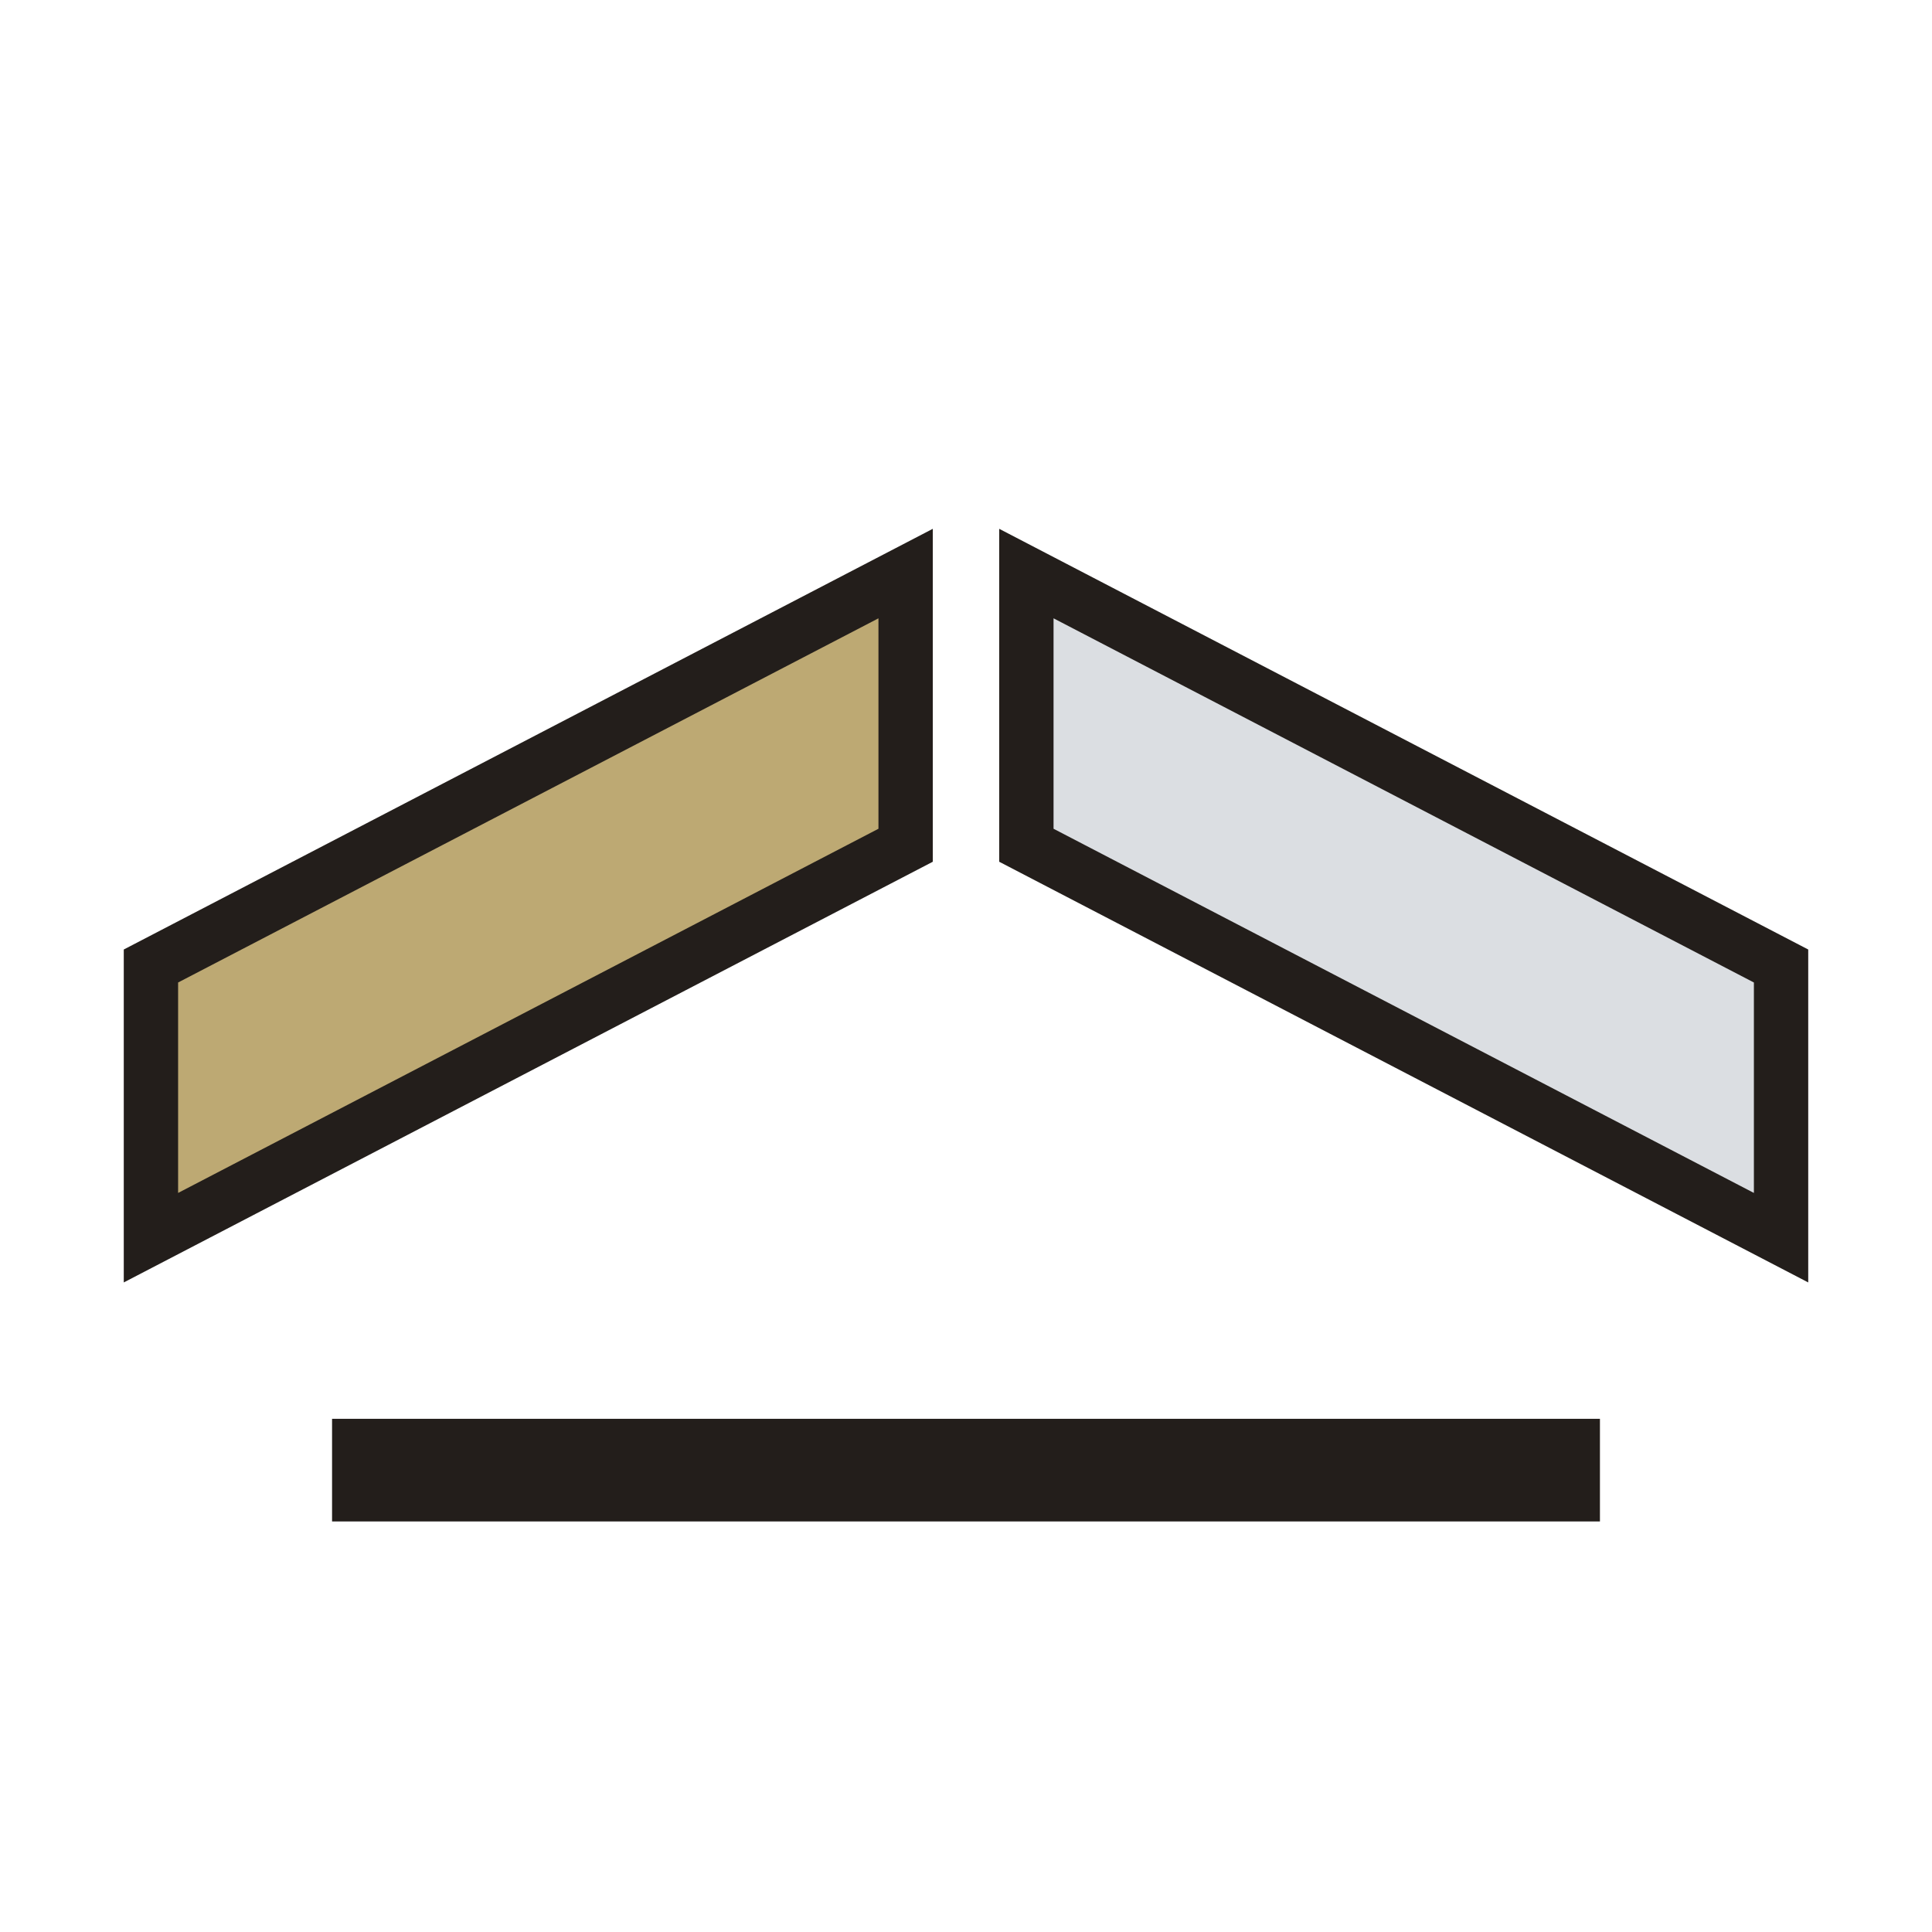
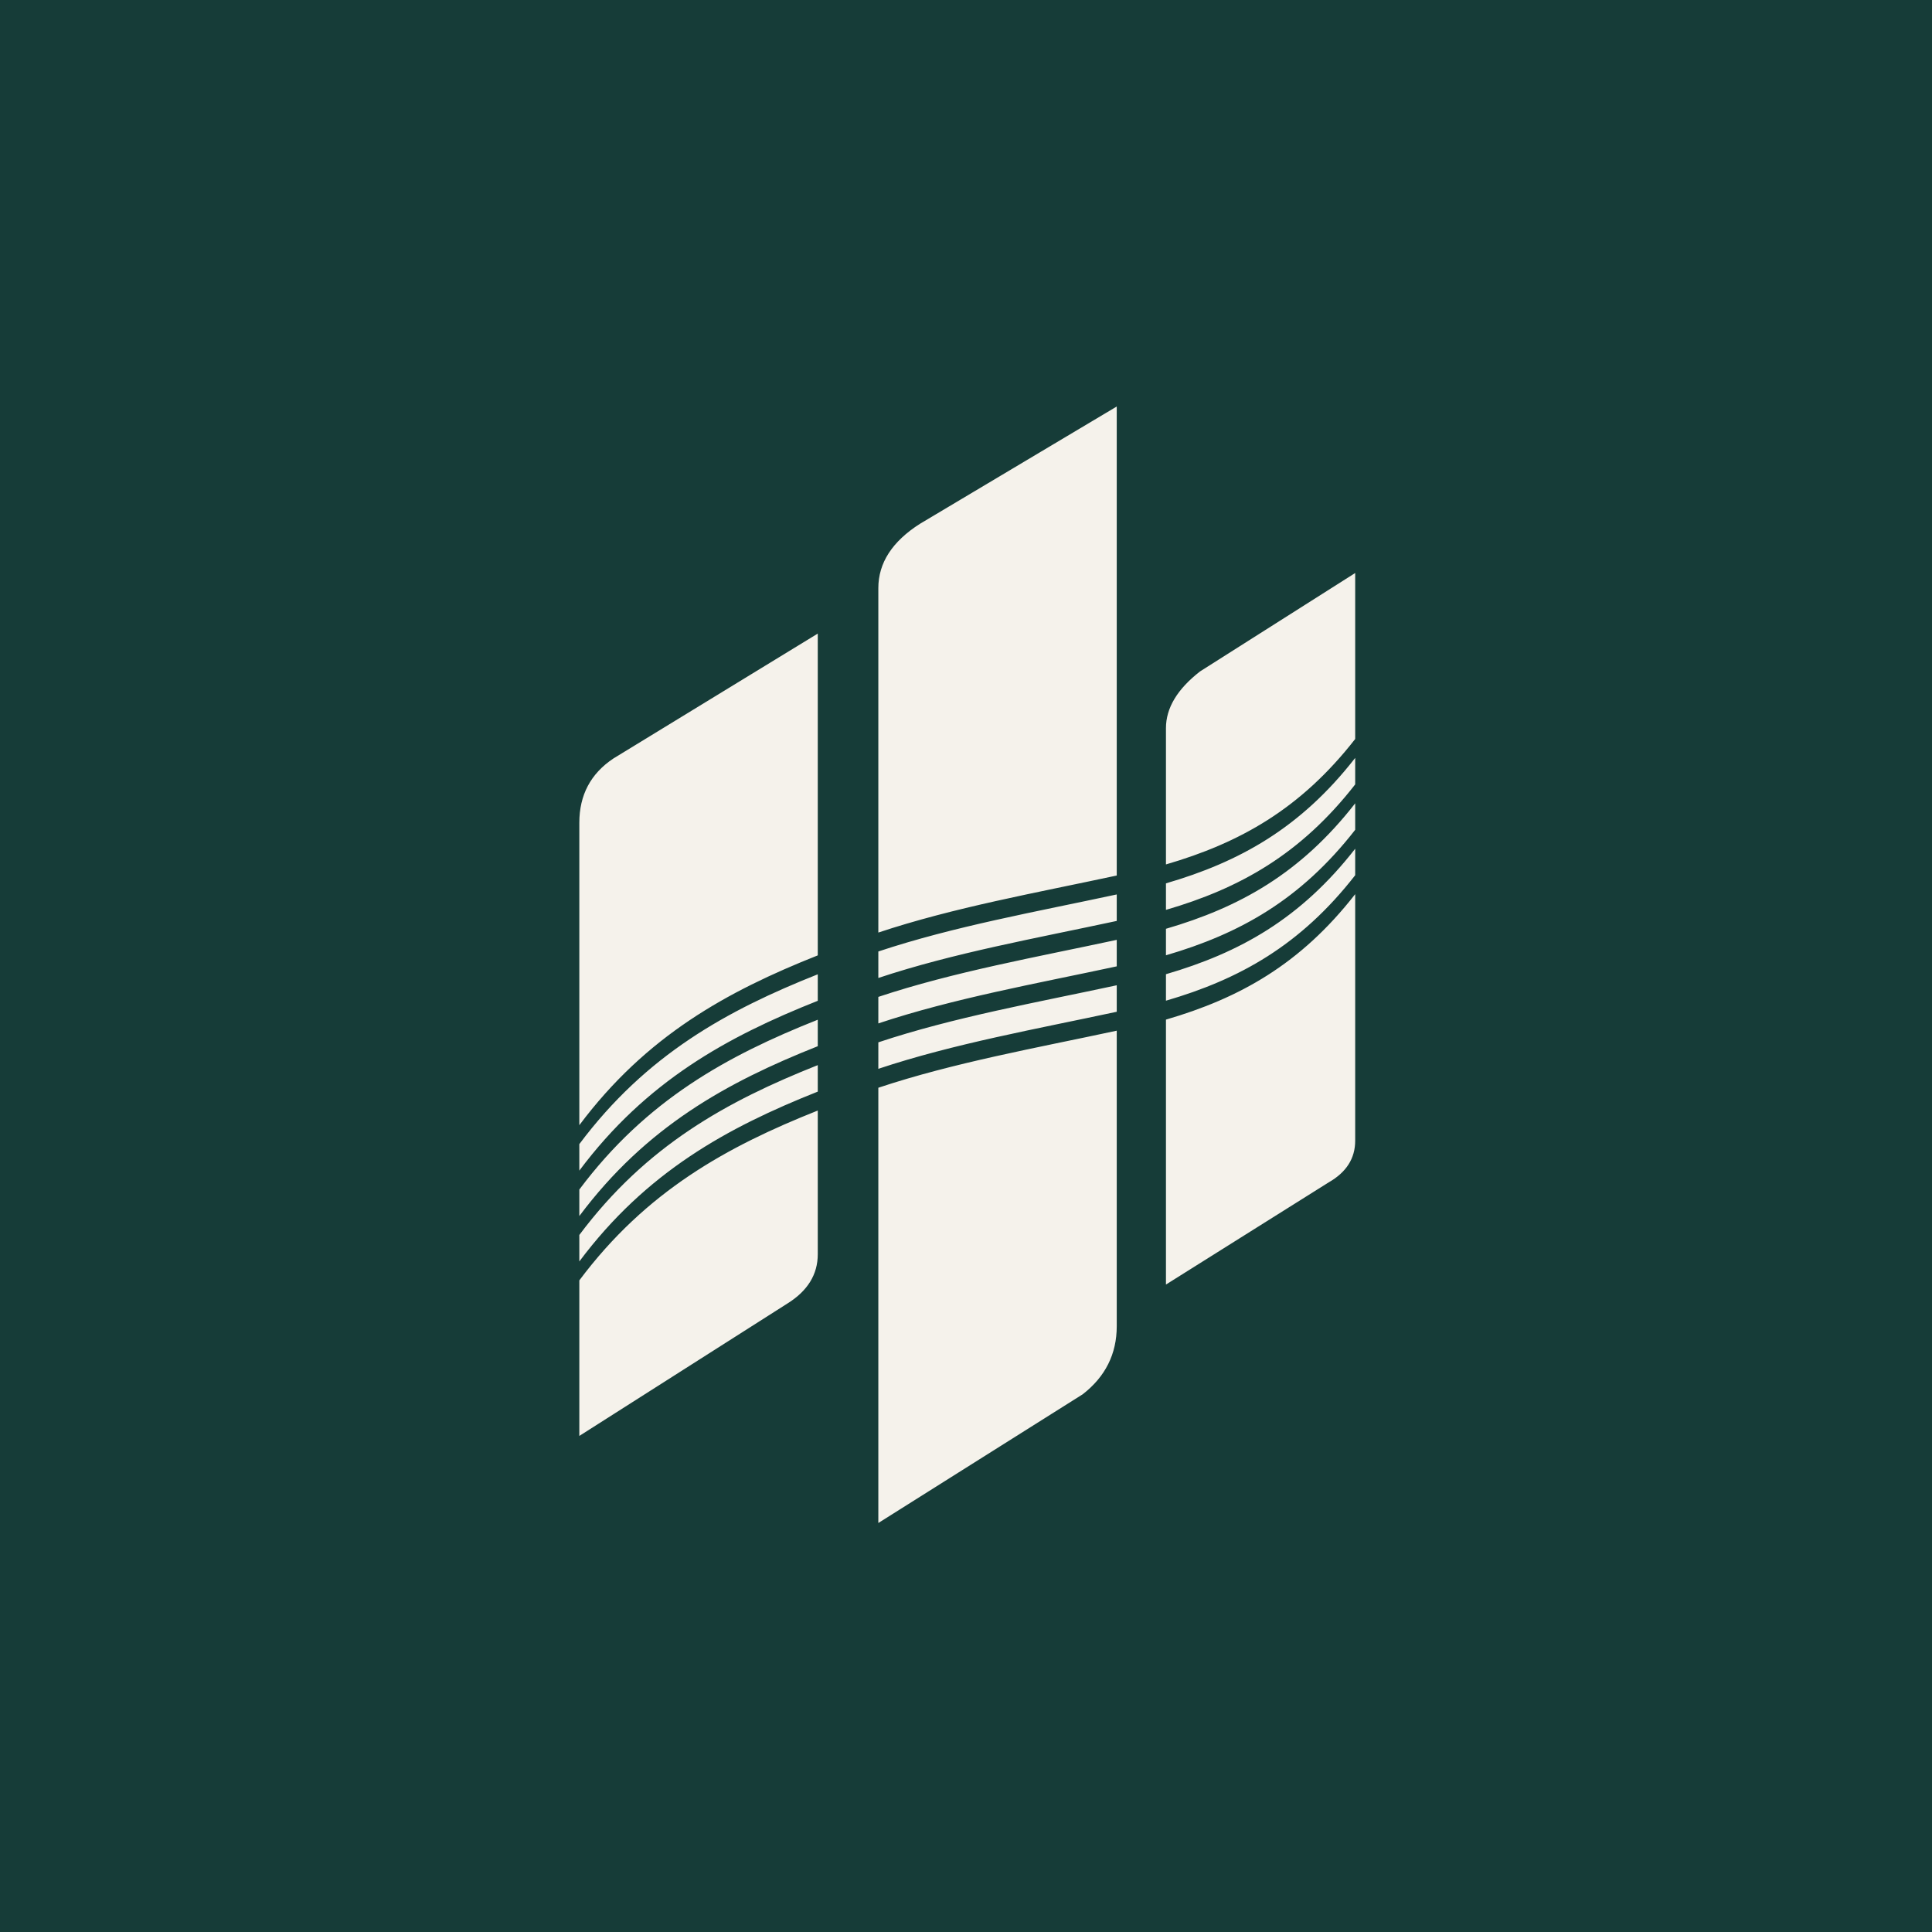
<svg xmlns="http://www.w3.org/2000/svg" viewBox="0 0 64 64">
-   <polygon points="5,32 30,19 30,28 5,41" fill="#bda973" stroke="#231e1b" stroke-width="1.8" stroke-linejoin="miter" />
-   <polygon points="59,32 34,19 34,28 59,41" fill="#dbdee2" stroke="#231e1b" stroke-width="1.8" stroke-linejoin="miter" />
-   <rect x="11" y="47" width="42" height="3.4" fill="#231e1b" />
+   <rect width="64" height="64" fill="#163C38" />
+   <svg x="14.5" y="11" width="35" height="42" viewBox="677 175 147 201">
+     <path fill="#F5F2EB" fill-rule="evenodd" d="M 774.398 186.801 L 743.199 205.398 C 738.801 208.199 736.602 211.602 736.602 215.602 L 736.602 270.199 C 748.535 266.223 761.699 263.887 774.398 261.156 Z M 812.199 213.199 L 787.602 228.801 C 784 231.602 782.199 234.602 782.199 237.801 L 782.199 259.398 C 793.844 256.004 803.527 250.641 812.199 239.512 Z M 727 222.801 L 694.602 242.602 C 691 245 689.199 248.398 689.199 252.801 L 689.199 300.738 C 699.805 286.562 712.605 279.531 727 273.816 Z M 812.199 242.512 C 803.527 253.641 793.844 259.004 782.199 262.398 L 782.199 266.602 C 793.844 263.203 803.527 257.84 812.199 246.711 Z M 812.199 249.711 C 803.527 260.84 793.844 266.203 782.199 269.602 L 782.199 273.801 C 793.844 270.402 803.527 265.039 812.199 253.91 Z M 812.199 256.91 C 803.527 268.039 793.844 273.402 782.199 276.801 L 782.199 281 C 793.844 277.605 803.527 272.238 812.199 261.109 Z M 812.199 264.109 C 803.527 275.238 793.844 280.605 782.199 284 L 782.199 326 L 808 309.801 C 810.801 308.199 812.199 306 812.199 303.199 Z M 774.398 264.156 C 761.699 266.887 748.535 269.223 736.602 273.199 L 736.602 277.398 C 748.535 273.422 761.699 271.086 774.398 268.355 Z M 774.398 271.355 C 761.699 274.086 748.535 276.422 736.602 280.398 L 736.602 284.602 C 748.535 280.621 761.699 278.285 774.398 275.555 Z M 727 276.816 C 712.605 282.531 699.805 289.562 689.199 303.738 L 689.199 307.938 C 699.805 293.766 712.605 286.73 727 281.016 Z M 774.398 278.555 C 761.699 281.285 748.535 283.621 736.602 287.602 L 736.602 291.801 C 748.535 287.82 761.699 285.484 774.398 282.754 Z M 727 284.016 C 712.605 289.73 699.805 296.766 689.199 310.938 L 689.199 315.141 C 699.805 300.965 712.605 293.93 727 288.215 Z M 774.398 285.754 C 761.699 288.484 748.535 290.82 736.602 294.801 L 736.602 363.801 L 769 343.398 C 772.602 340.602 774.398 337 774.398 332.602 Z M 727 291.215 C 712.605 296.93 699.805 303.965 689.199 318.141 L 689.199 322.34 C 699.805 308.164 712.605 301.133 727 295.414 Z M 727 298.414 C 712.605 304.133 699.805 311.164 689.199 325.34 L 689.199 350 L 722.199 329 C 725.398 327 727 324.398 727 321.199 Z M 727 298.414 " />
+   </svg>
</svg>
